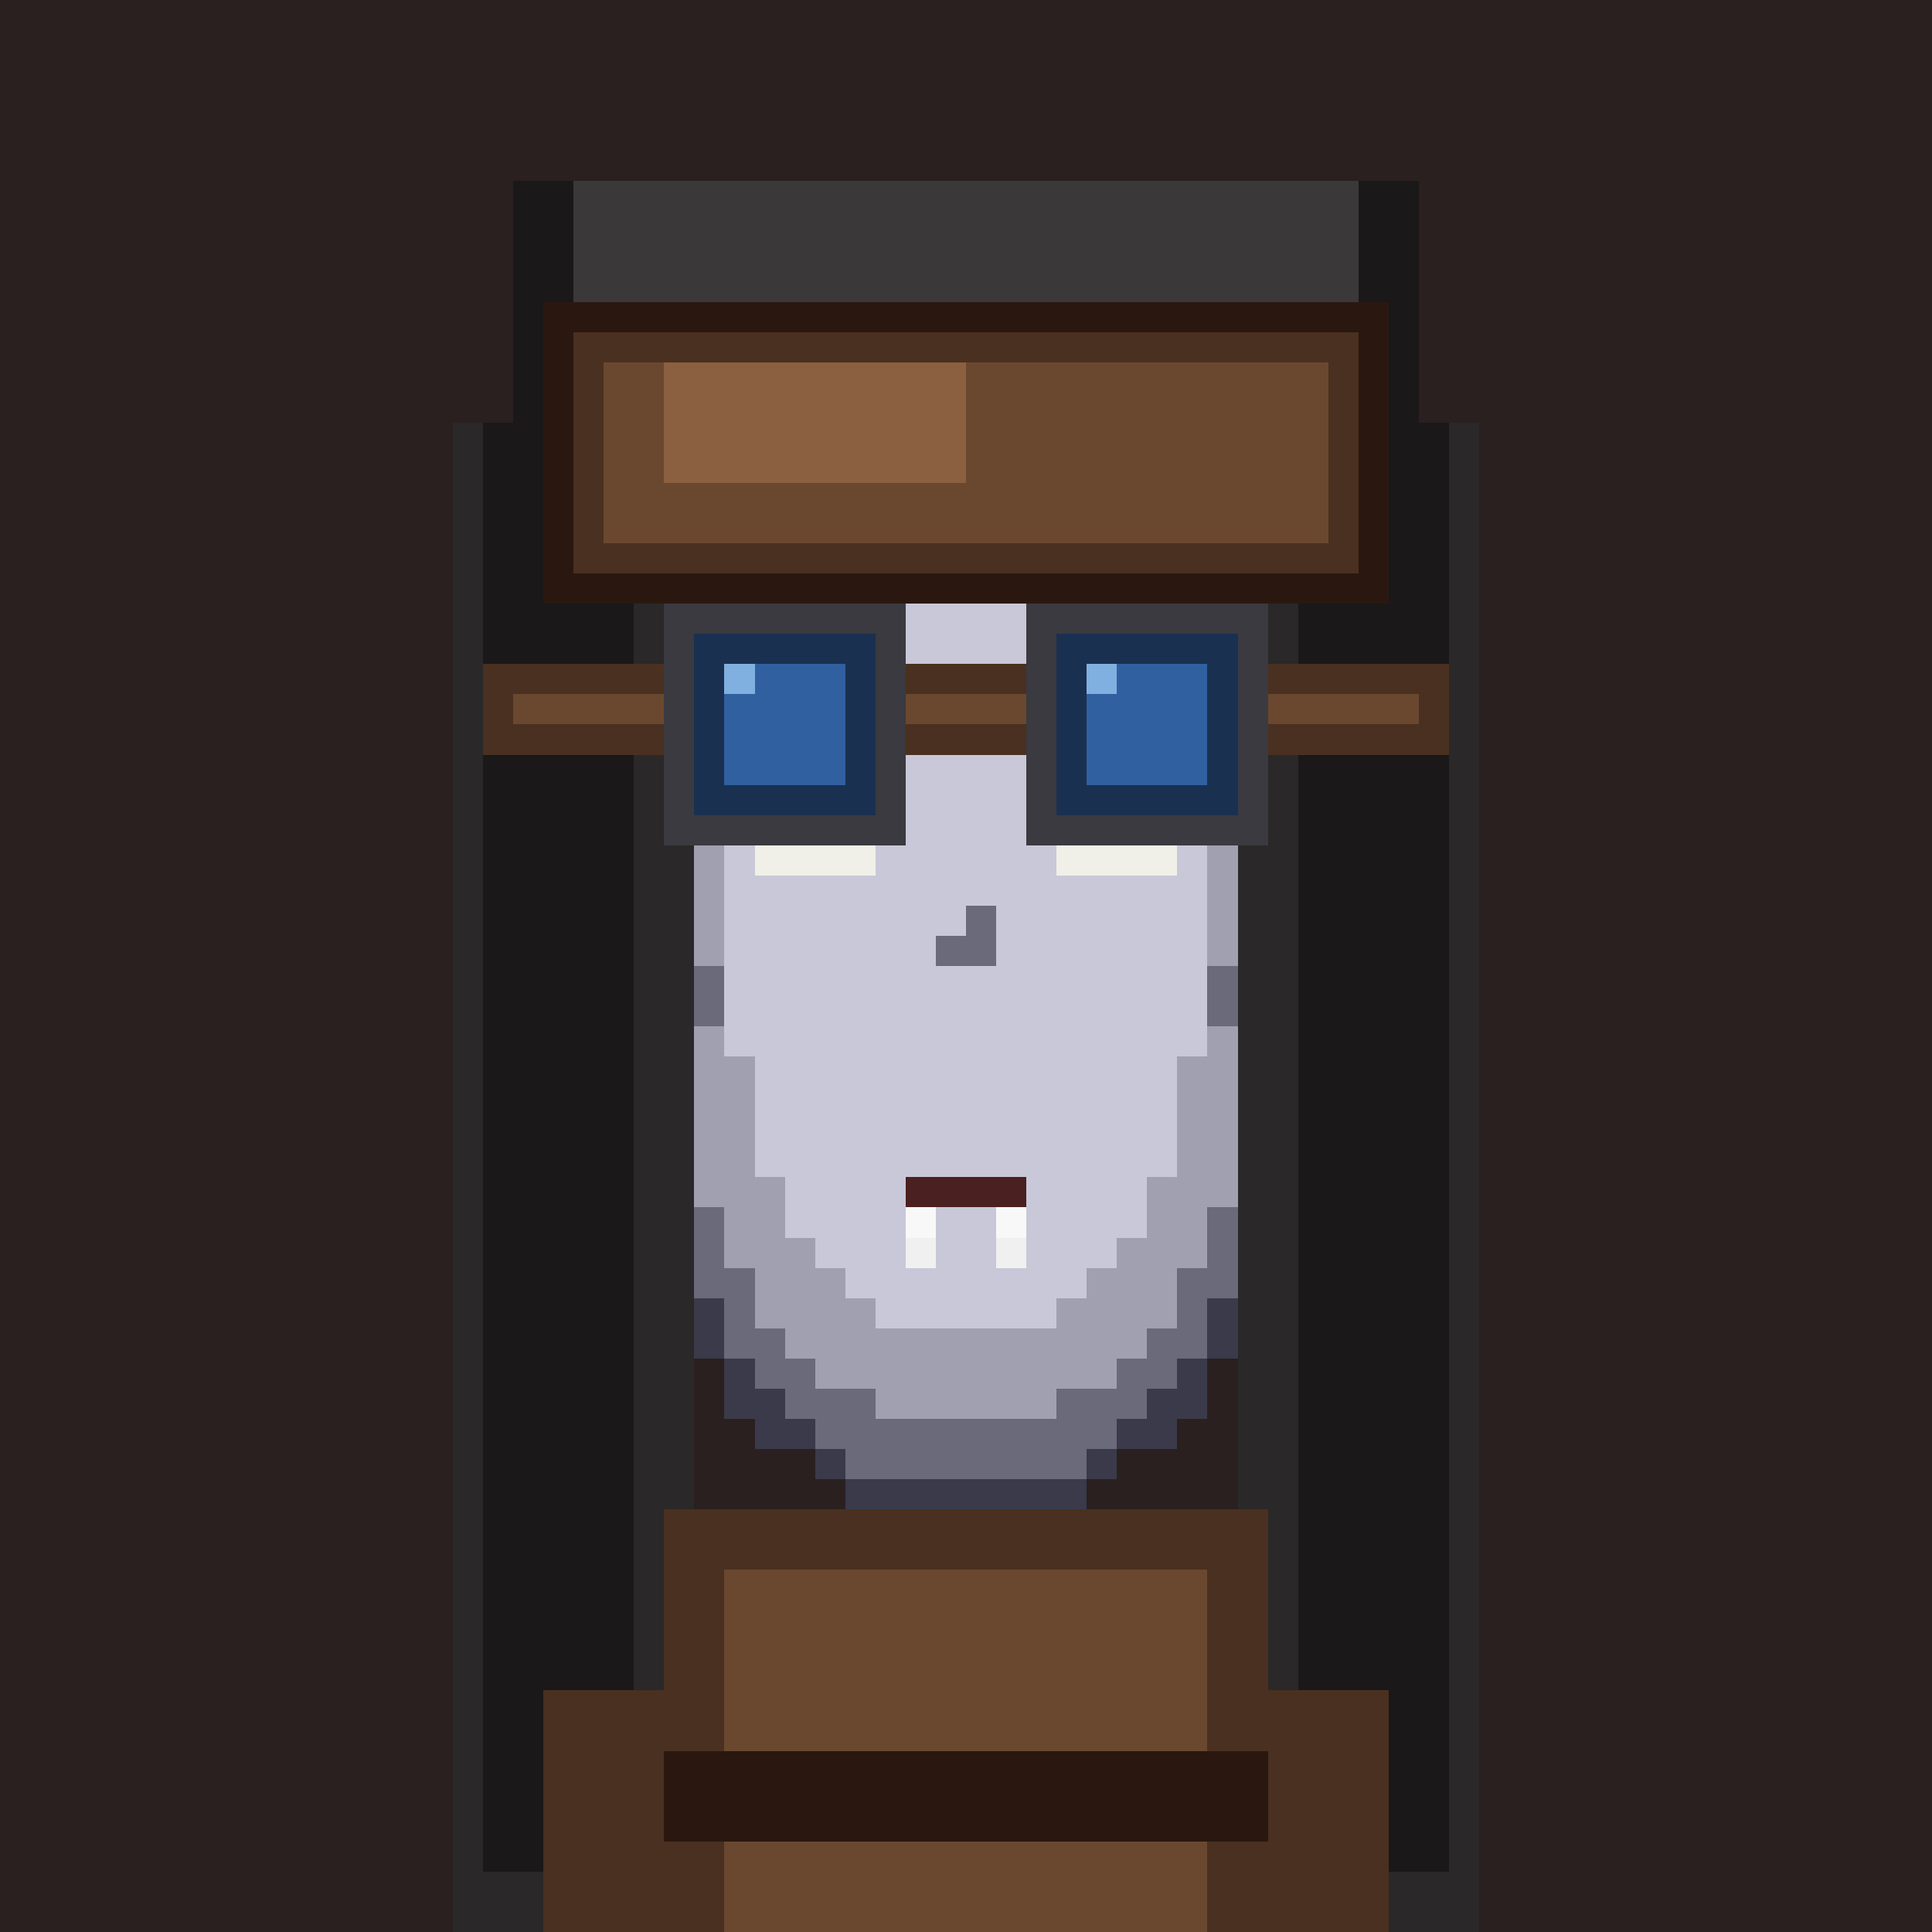
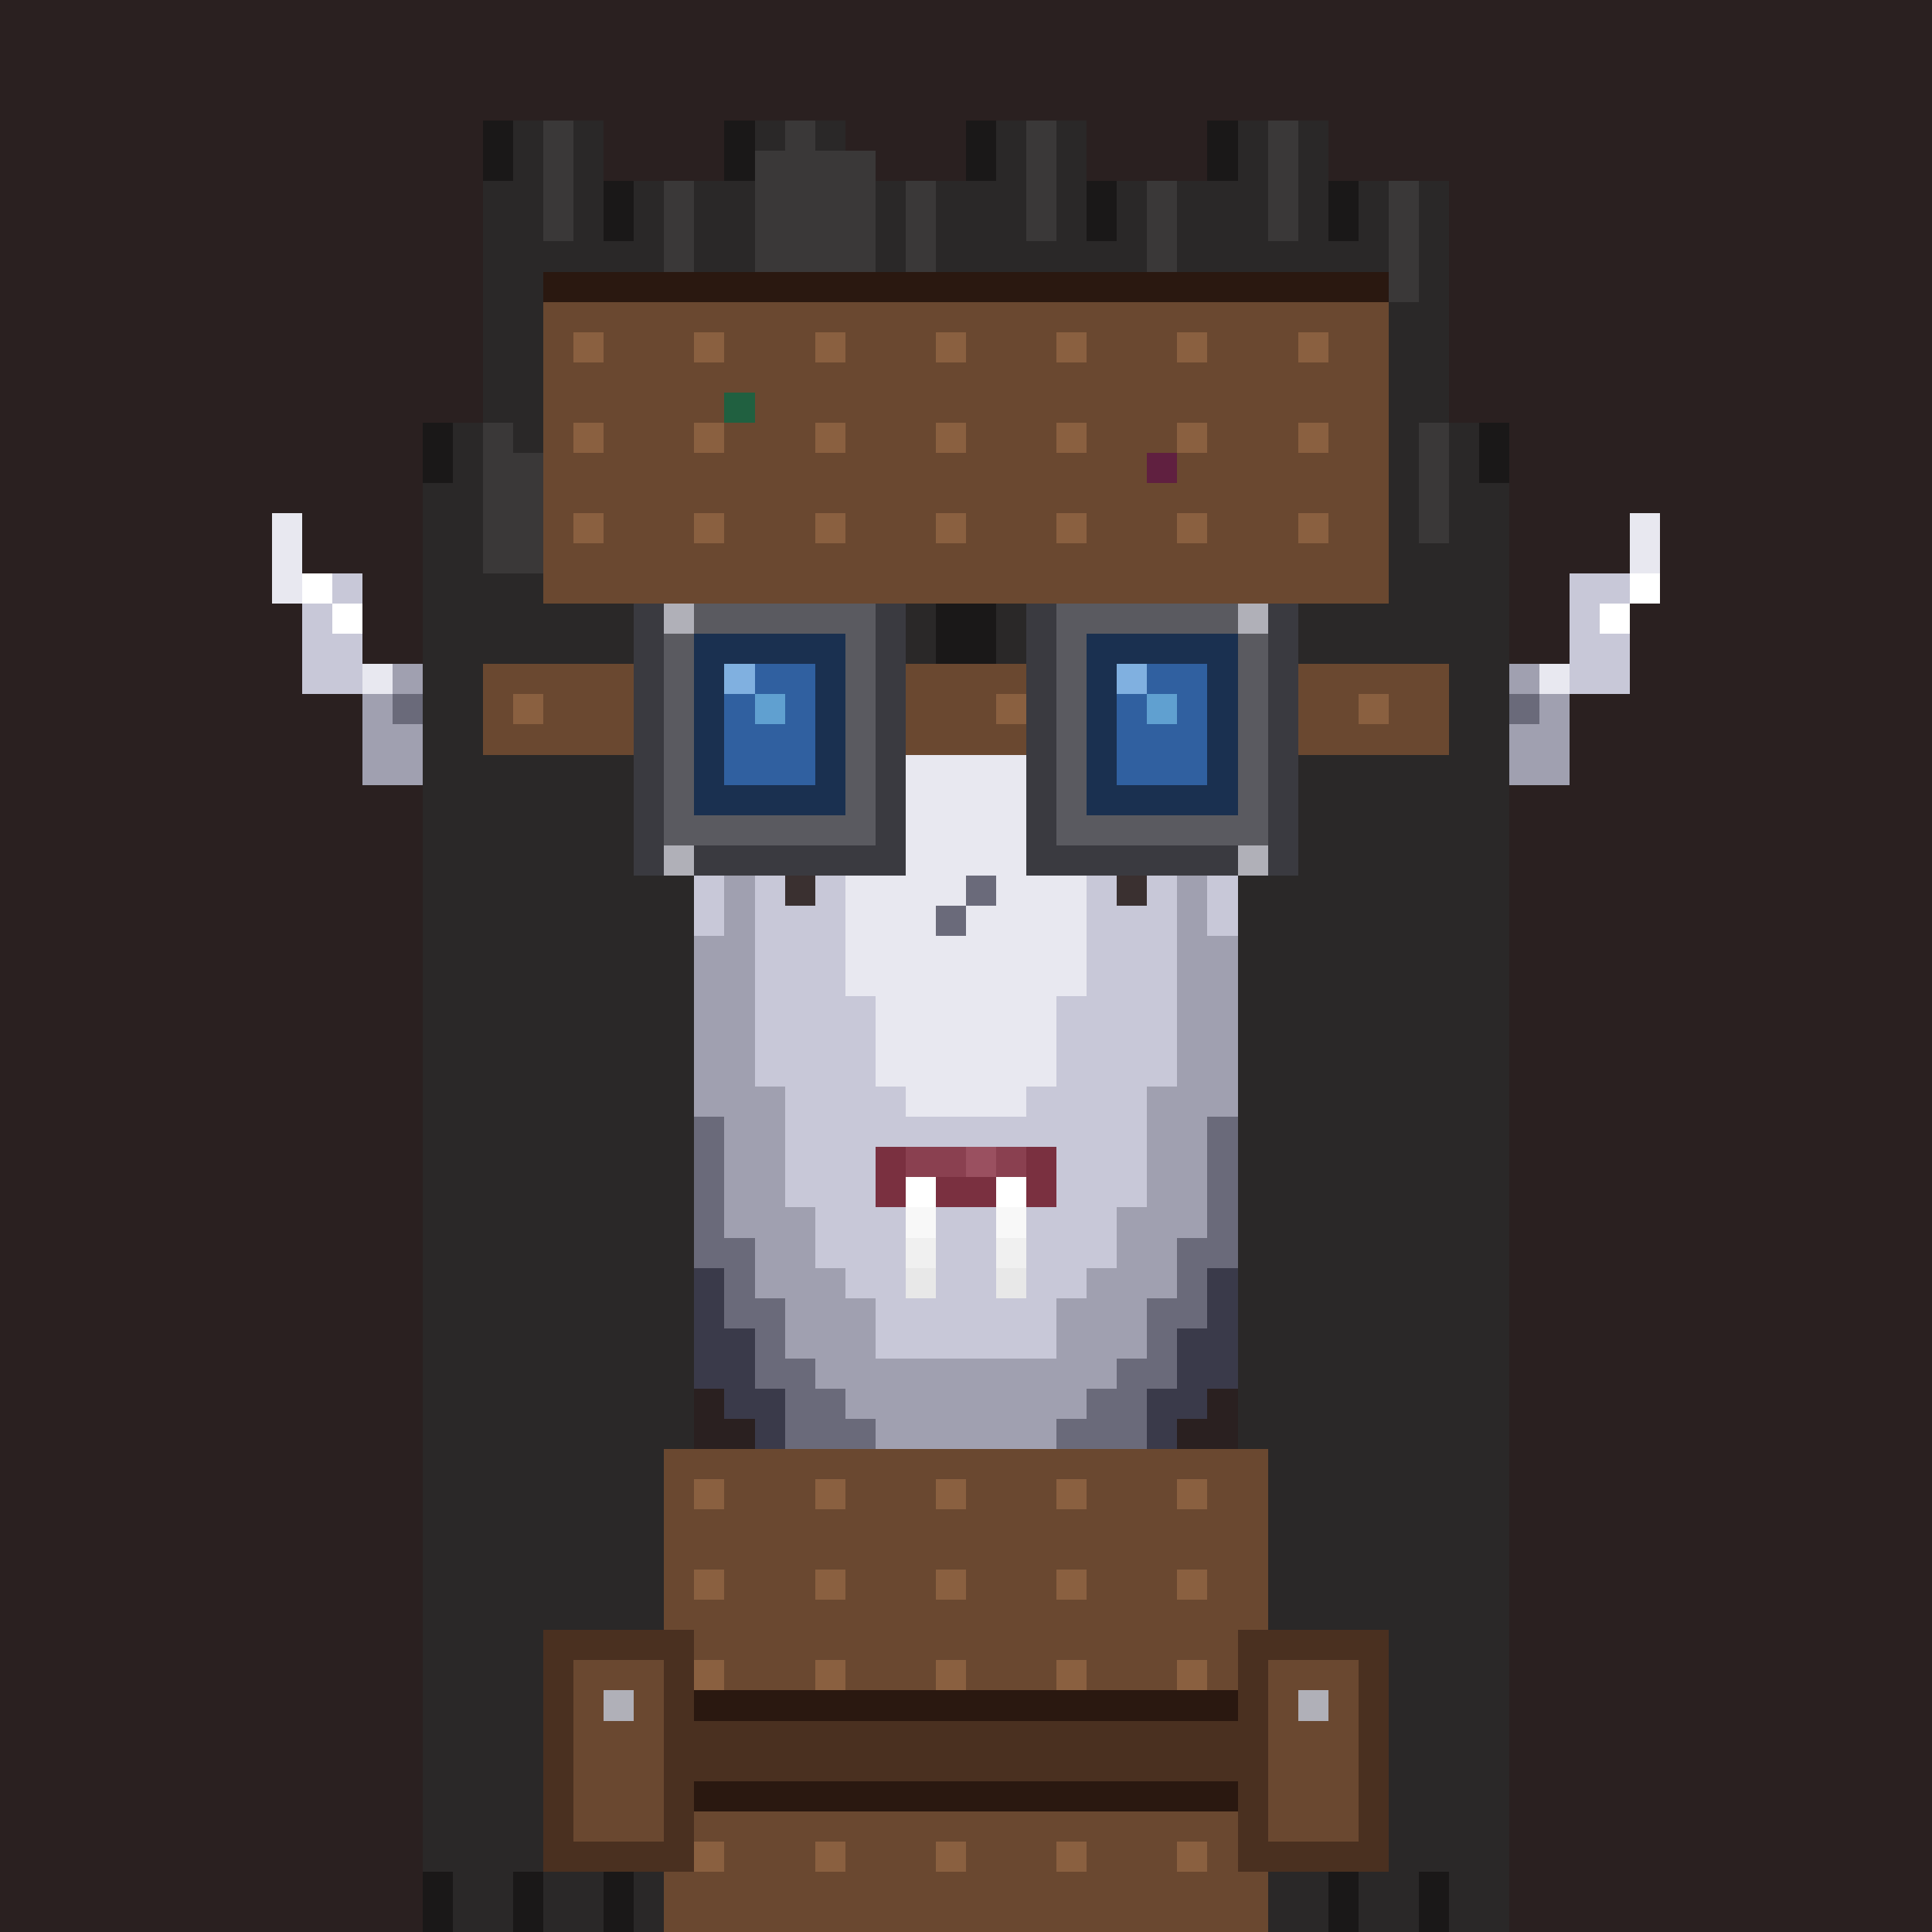
<svg xmlns="http://www.w3.org/2000/svg" viewBox="0 0 64 64" shape-rendering="crispEdges">
  <rect x="0" y="0" width="64" height="64" fill="#2a2020" />
  <rect x="19" y="50" width="26" height="14" fill="#6a6a70" />
  <rect x="17" y="52" width="2" height="12" fill="#6a6a70" />
  <rect x="45" y="52" width="2" height="12" fill="#6a6a70" />
  <rect x="20" y="51" width="3" height="13" fill="#8a8a90" />
-   <rect x="28" y="46" width="8" height="18" fill="#a0a0b0" />
-   <rect x="29" y="46" width="2" height="18" fill="#c8c8d8" />
-   <rect x="34" y="46" width="2" height="18" fill="#6a6a7a" />
+   <rect x="28" y="46" width="8" height="18" fill="#3a3a4a" />
+   <rect x="29" y="46" width="6" height="18" fill="#6a6a7a" />
+   <rect x="30" y="46" width="4" height="18" fill="#a0a0b0" />
+   <rect x="31" y="46" width="2" height="18" fill="#c8c8d8" />
  <rect x="28" y="15" width="8" height="1" fill="#3a3a4a" />
  <rect x="27" y="16" width="10" height="1" fill="#3a3a4a" />
-   <rect x="25" y="17" width="14" height="1" fill="#3a3a4a" />
-   <rect x="24" y="18" width="16" height="1" fill="#3a3a4a" />
-   <rect x="24" y="19" width="16" height="1" fill="#3a3a4a" />
-   <rect x="23" y="20" width="18" height="1" fill="#3a3a4a" />
+   <rect x="26" y="17" width="12" height="1" fill="#3a3a4a" />
+   <rect x="25" y="18" width="14" height="1" fill="#3a3a4a" />
+   <rect x="25" y="19" width="14" height="1" fill="#3a3a4a" />
+   <rect x="24" y="20" width="16" height="1" fill="#3a3a4a" />
  <rect x="23" y="21" width="18" height="1" fill="#3a3a4a" />
-   <rect x="22" y="22" width="20" height="1" fill="#3a3a4a" />
-   <rect x="22" y="23" width="20" height="1" fill="#3a3a4a" />
-   <rect x="21" y="24" width="22" height="1" fill="#3a3a4a" />
-   <rect x="21" y="25" width="22" height="1" fill="#3a3a4a" />
-   <rect x="21" y="26" width="22" height="1" fill="#3a3a4a" />
-   <rect x="20" y="27" width="24" height="1" fill="#3a3a4a" />
-   <rect x="20" y="28" width="24" height="1" fill="#3a3a4a" />
-   <rect x="20" y="29" width="24" height="1" fill="#3a3a4a" />
-   <rect x="20" y="30" width="24" height="1" fill="#3a3a4a" />
-   <rect x="20" y="31" width="24" height="1" fill="#3a3a4a" />
-   <rect x="20" y="32" width="24" height="1" fill="#3a3a4a" />
-   <rect x="20" y="33" width="24" height="1" fill="#3a3a4a" />
-   <rect x="20" y="34" width="24" height="1" fill="#3a3a4a" />
-   <rect x="20" y="35" width="24" height="1" fill="#3a3a4a" />
-   <rect x="20" y="36" width="24" height="1" fill="#3a3a4a" />
-   <rect x="20" y="37" width="24" height="1" fill="#3a3a4a" />
+   <rect x="23" y="22" width="18" height="1" fill="#3a3a4a" />
+   <rect x="23" y="23" width="18" height="1" fill="#3a3a4a" />
+   <rect x="22" y="24" width="20" height="1" fill="#3a3a4a" />
+   <rect x="22" y="25" width="20" height="1" fill="#3a3a4a" />
+   <rect x="22" y="26" width="20" height="1" fill="#3a3a4a" />
+   <rect x="22" y="27" width="20" height="1" fill="#3a3a4a" />
+   <rect x="21" y="28" width="22" height="1" fill="#3a3a4a" />
+   <rect x="21" y="29" width="22" height="1" fill="#3a3a4a" />
+   <rect x="21" y="30" width="22" height="1" fill="#3a3a4a" />
+   <rect x="21" y="31" width="22" height="1" fill="#3a3a4a" />
+   <rect x="21" y="32" width="22" height="1" fill="#3a3a4a" />
+   <rect x="21" y="33" width="22" height="1" fill="#3a3a4a" />
+   <rect x="21" y="34" width="22" height="1" fill="#3a3a4a" />
+   <rect x="21" y="35" width="22" height="1" fill="#3a3a4a" />
+   <rect x="21" y="36" width="22" height="1" fill="#3a3a4a" />
+   <rect x="21" y="37" width="22" height="1" fill="#3a3a4a" />
  <rect x="21" y="38" width="22" height="1" fill="#3a3a4a" />
-   <rect x="21" y="39" width="22" height="1" fill="#3a3a4a" />
-   <rect x="21" y="40" width="22" height="1" fill="#3a3a4a" />
+   <rect x="22" y="39" width="20" height="1" fill="#3a3a4a" />
+   <rect x="22" y="40" width="20" height="1" fill="#3a3a4a" />
  <rect x="22" y="41" width="20" height="1" fill="#3a3a4a" />
  <rect x="22" y="42" width="20" height="1" fill="#3a3a4a" />
  <rect x="23" y="43" width="18" height="1" fill="#3a3a4a" />
  <rect x="23" y="44" width="18" height="1" fill="#3a3a4a" />
-   <rect x="24" y="45" width="16" height="1" fill="#3a3a4a" />
+   <rect x="23" y="45" width="18" height="1" fill="#3a3a4a" />
  <rect x="24" y="46" width="16" height="1" fill="#3a3a4a" />
  <rect x="25" y="47" width="14" height="1" fill="#3a3a4a" />
-   <rect x="27" y="48" width="10" height="1" fill="#3a3a4a" />
-   <rect x="28" y="49" width="8" height="1" fill="#3a3a4a" />
-   <rect x="28" y="16" width="8" height="1" fill="#6a6a7a" />
-   <rect x="27" y="17" width="10" height="1" fill="#6a6a7a" />
+   <rect x="25" y="48" width="14" height="1" fill="#3a3a4a" />
+   <rect x="26" y="49" width="12" height="1" fill="#3a3a4a" />
+   <rect x="27" y="50" width="10" height="1" fill="#3a3a4a" />
+   <rect x="28" y="51" width="8" height="1" fill="#3a3a4a" />
+   <rect x="29" y="15" width="6" height="1" fill="#6a6a7a" />
+   <rect x="27" y="16" width="10" height="1" fill="#6a6a7a" />
+   <rect x="26" y="17" width="12" height="1" fill="#6a6a7a" />
  <rect x="26" y="18" width="12" height="1" fill="#6a6a7a" />
  <rect x="25" y="19" width="14" height="1" fill="#6a6a7a" />
-   <rect x="24" y="20" width="16" height="1" fill="#6a6a7a" />
+   <rect x="25" y="20" width="14" height="1" fill="#6a6a7a" />
  <rect x="24" y="21" width="16" height="1" fill="#6a6a7a" />
-   <rect x="23" y="22" width="18" height="1" fill="#6a6a7a" />
+   <rect x="24" y="22" width="16" height="1" fill="#6a6a7a" />
  <rect x="23" y="23" width="18" height="1" fill="#6a6a7a" />
-   <rect x="22" y="24" width="20" height="1" fill="#6a6a7a" />
-   <rect x="22" y="25" width="20" height="1" fill="#6a6a7a" />
-   <rect x="22" y="26" width="20" height="1" fill="#6a6a7a" />
-   <rect x="21" y="27" width="22" height="1" fill="#6a6a7a" />
-   <rect x="21" y="28" width="22" height="1" fill="#6a6a7a" />
-   <rect x="21" y="29" width="22" height="1" fill="#6a6a7a" />
-   <rect x="21" y="30" width="22" height="1" fill="#6a6a7a" />
-   <rect x="21" y="31" width="22" height="1" fill="#6a6a7a" />
-   <rect x="21" y="32" width="22" height="1" fill="#6a6a7a" />
-   <rect x="21" y="33" width="22" height="1" fill="#6a6a7a" />
-   <rect x="21" y="34" width="22" height="1" fill="#6a6a7a" />
-   <rect x="21" y="35" width="22" height="1" fill="#6a6a7a" />
-   <rect x="21" y="36" width="22" height="1" fill="#6a6a7a" />
-   <rect x="21" y="37" width="22" height="1" fill="#6a6a7a" />
-   <rect x="22" y="38" width="20" height="1" fill="#6a6a7a" />
-   <rect x="22" y="39" width="20" height="1" fill="#6a6a7a" />
-   <rect x="22" y="40" width="20" height="1" fill="#6a6a7a" />
+   <rect x="23" y="24" width="18" height="1" fill="#6a6a7a" />
+   <rect x="23" y="25" width="18" height="1" fill="#6a6a7a" />
+   <rect x="23" y="26" width="18" height="1" fill="#6a6a7a" />
+   <rect x="22" y="27" width="20" height="1" fill="#6a6a7a" />
+   <rect x="22" y="28" width="20" height="1" fill="#6a6a7a" />
+   <rect x="22" y="29" width="20" height="1" fill="#6a6a7a" />
+   <rect x="22" y="30" width="20" height="1" fill="#6a6a7a" />
+   <rect x="22" y="31" width="20" height="1" fill="#6a6a7a" />
+   <rect x="22" y="32" width="20" height="1" fill="#6a6a7a" />
+   <rect x="22" y="33" width="20" height="1" fill="#6a6a7a" />
+   <rect x="22" y="34" width="20" height="1" fill="#6a6a7a" />
+   <rect x="22" y="35" width="20" height="1" fill="#6a6a7a" />
+   <rect x="22" y="36" width="20" height="1" fill="#6a6a7a" />
+   <rect x="22" y="37" width="20" height="1" fill="#6a6a7a" />
+   <rect x="23" y="38" width="18" height="1" fill="#6a6a7a" />
+   <rect x="23" y="39" width="18" height="1" fill="#6a6a7a" />
+   <rect x="23" y="40" width="18" height="1" fill="#6a6a7a" />
  <rect x="23" y="41" width="18" height="1" fill="#6a6a7a" />
-   <rect x="23" y="42" width="18" height="1" fill="#6a6a7a" />
+   <rect x="24" y="42" width="16" height="1" fill="#6a6a7a" />
  <rect x="24" y="43" width="16" height="1" fill="#6a6a7a" />
-   <rect x="24" y="44" width="16" height="1" fill="#6a6a7a" />
+   <rect x="25" y="44" width="14" height="1" fill="#6a6a7a" />
  <rect x="25" y="45" width="14" height="1" fill="#6a6a7a" />
  <rect x="26" y="46" width="12" height="1" fill="#6a6a7a" />
-   <rect x="27" y="47" width="10" height="1" fill="#6a6a7a" />
-   <rect x="28" y="48" width="8" height="1" fill="#6a6a7a" />
-   <rect x="29" y="16" width="6" height="1" fill="#a0a0b0" />
+   <rect x="26" y="47" width="12" height="1" fill="#6a6a7a" />
+   <rect x="27" y="48" width="10" height="1" fill="#6a6a7a" />
+   <rect x="29" y="49" width="6" height="1" fill="#6a6a7a" />
+   <rect x="29" y="15" width="6" height="1" fill="#a0a0b0" />
+   <rect x="28" y="16" width="8" height="1" fill="#a0a0b0" />
  <rect x="27" y="17" width="10" height="1" fill="#a0a0b0" />
  <rect x="26" y="18" width="12" height="1" fill="#a0a0b0" />
-   <rect x="25" y="19" width="14" height="1" fill="#a0a0b0" />
+   <rect x="26" y="19" width="12" height="1" fill="#a0a0b0" />
  <rect x="25" y="20" width="14" height="1" fill="#a0a0b0" />
-   <rect x="24" y="21" width="16" height="1" fill="#a0a0b0" />
+   <rect x="25" y="21" width="14" height="1" fill="#a0a0b0" />
  <rect x="24" y="22" width="16" height="1" fill="#a0a0b0" />
-   <rect x="23" y="23" width="18" height="1" fill="#a0a0b0" />
-   <rect x="23" y="24" width="18" height="1" fill="#a0a0b0" />
-   <rect x="23" y="25" width="18" height="1" fill="#a0a0b0" />
+   <rect x="24" y="23" width="16" height="1" fill="#a0a0b0" />
+   <rect x="24" y="24" width="16" height="1" fill="#a0a0b0" />
+   <rect x="24" y="25" width="16" height="1" fill="#a0a0b0" />
  <rect x="23" y="26" width="18" height="1" fill="#a0a0b0" />
-   <rect x="22" y="27" width="20" height="1" fill="#a0a0b0" />
-   <rect x="22" y="28" width="20" height="1" fill="#a0a0b0" />
-   <rect x="22" y="29" width="20" height="1" fill="#a0a0b0" />
-   <rect x="22" y="30" width="20" height="1" fill="#a0a0b0" />
-   <rect x="22" y="31" width="20" height="1" fill="#a0a0b0" />
-   <rect x="22" y="32" width="20" height="1" fill="#a0a0b0" />
-   <rect x="22" y="33" width="20" height="1" fill="#a0a0b0" />
-   <rect x="22" y="34" width="20" height="1" fill="#a0a0b0" />
-   <rect x="22" y="35" width="20" height="1" fill="#a0a0b0" />
+   <rect x="23" y="27" width="18" height="1" fill="#a0a0b0" />
+   <rect x="23" y="28" width="18" height="1" fill="#a0a0b0" />
+   <rect x="23" y="29" width="18" height="1" fill="#a0a0b0" />
+   <rect x="23" y="30" width="18" height="1" fill="#a0a0b0" />
+   <rect x="23" y="31" width="18" height="1" fill="#a0a0b0" />
+   <rect x="23" y="32" width="18" height="1" fill="#a0a0b0" />
+   <rect x="23" y="33" width="18" height="1" fill="#a0a0b0" />
+   <rect x="23" y="34" width="18" height="1" fill="#a0a0b0" />
+   <rect x="23" y="35" width="18" height="1" fill="#a0a0b0" />
  <rect x="23" y="36" width="18" height="1" fill="#a0a0b0" />
-   <rect x="23" y="37" width="18" height="1" fill="#a0a0b0" />
-   <rect x="23" y="38" width="18" height="1" fill="#a0a0b0" />
-   <rect x="23" y="39" width="18" height="1" fill="#a0a0b0" />
+   <rect x="24" y="37" width="16" height="1" fill="#a0a0b0" />
+   <rect x="24" y="38" width="16" height="1" fill="#a0a0b0" />
+   <rect x="24" y="39" width="16" height="1" fill="#a0a0b0" />
  <rect x="24" y="40" width="16" height="1" fill="#a0a0b0" />
-   <rect x="24" y="41" width="16" height="1" fill="#a0a0b0" />
+   <rect x="25" y="41" width="14" height="1" fill="#a0a0b0" />
  <rect x="25" y="42" width="14" height="1" fill="#a0a0b0" />
-   <rect x="25" y="43" width="14" height="1" fill="#a0a0b0" />
+   <rect x="26" y="43" width="12" height="1" fill="#a0a0b0" />
  <rect x="26" y="44" width="12" height="1" fill="#a0a0b0" />
  <rect x="27" y="45" width="10" height="1" fill="#a0a0b0" />
-   <rect x="29" y="46" width="6" height="1" fill="#a0a0b0" />
+   <rect x="28" y="46" width="8" height="1" fill="#a0a0b0" />
+   <rect x="29" y="47" width="6" height="1" fill="#a0a0b0" />
+   <rect x="29" y="16" width="6" height="1" fill="#c8c8d8" />
  <rect x="29" y="17" width="6" height="1" fill="#c8c8d8" />
  <rect x="28" y="18" width="8" height="1" fill="#c8c8d8" />
  <rect x="27" y="19" width="10" height="1" fill="#c8c8d8" />
-   <rect x="26" y="20" width="12" height="1" fill="#c8c8d8" />
+   <rect x="27" y="20" width="10" height="1" fill="#c8c8d8" />
  <rect x="26" y="21" width="12" height="1" fill="#c8c8d8" />
-   <rect x="25" y="22" width="14" height="1" fill="#c8c8d8" />
-   <rect x="25" y="23" width="14" height="1" fill="#c8c8d8" />
-   <rect x="25" y="24" width="14" height="1" fill="#c8c8d8" />
+   <rect x="26" y="22" width="12" height="1" fill="#c8c8d8" />
+   <rect x="26" y="23" width="12" height="1" fill="#c8c8d8" />
+   <rect x="26" y="24" width="12" height="1" fill="#c8c8d8" />
  <rect x="25" y="25" width="14" height="1" fill="#c8c8d8" />
-   <rect x="24" y="26" width="16" height="1" fill="#c8c8d8" />
-   <rect x="24" y="27" width="16" height="1" fill="#c8c8d8" />
-   <rect x="24" y="28" width="16" height="1" fill="#c8c8d8" />
-   <rect x="24" y="29" width="16" height="1" fill="#c8c8d8" />
-   <rect x="24" y="30" width="16" height="1" fill="#c8c8d8" />
-   <rect x="24" y="31" width="16" height="1" fill="#c8c8d8" />
-   <rect x="24" y="32" width="16" height="1" fill="#c8c8d8" />
-   <rect x="24" y="33" width="16" height="1" fill="#c8c8d8" />
-   <rect x="24" y="34" width="16" height="1" fill="#c8c8d8" />
+   <rect x="25" y="26" width="14" height="1" fill="#c8c8d8" />
+   <rect x="25" y="27" width="14" height="1" fill="#c8c8d8" />
+   <rect x="25" y="28" width="14" height="1" fill="#c8c8d8" />
+   <rect x="25" y="29" width="14" height="1" fill="#c8c8d8" />
+   <rect x="25" y="30" width="14" height="1" fill="#c8c8d8" />
+   <rect x="25" y="31" width="14" height="1" fill="#c8c8d8" />
+   <rect x="25" y="32" width="14" height="1" fill="#c8c8d8" />
+   <rect x="25" y="33" width="14" height="1" fill="#c8c8d8" />
+   <rect x="25" y="34" width="14" height="1" fill="#c8c8d8" />
  <rect x="25" y="35" width="14" height="1" fill="#c8c8d8" />
-   <rect x="25" y="36" width="14" height="1" fill="#c8c8d8" />
-   <rect x="25" y="37" width="14" height="1" fill="#c8c8d8" />
-   <rect x="25" y="38" width="14" height="1" fill="#c8c8d8" />
+   <rect x="26" y="36" width="12" height="1" fill="#c8c8d8" />
+   <rect x="26" y="37" width="12" height="1" fill="#c8c8d8" />
+   <rect x="26" y="38" width="12" height="1" fill="#c8c8d8" />
  <rect x="26" y="39" width="12" height="1" fill="#c8c8d8" />
-   <rect x="26" y="40" width="12" height="1" fill="#c8c8d8" />
+   <rect x="27" y="40" width="10" height="1" fill="#c8c8d8" />
  <rect x="27" y="41" width="10" height="1" fill="#c8c8d8" />
  <rect x="28" y="42" width="8" height="1" fill="#c8c8d8" />
  <rect x="29" y="43" width="6" height="1" fill="#c8c8d8" />
-   <rect x="20" y="32" width="4" height="2" fill="#6a6a7a" />
-   <rect x="40" y="32" width="4" height="2" fill="#6a6a7a" />
-   <rect x="18" y="26" width="3" height="6" fill="#a0a0b0" />
-   <rect x="17" y="24" width="2" height="4" fill="#a0a0b0" />
-   <rect x="43" y="26" width="3" height="6" fill="#a0a0b0" />
-   <rect x="45" y="24" width="2" height="4" fill="#a0a0b0" />
-   <rect x="25" y="26" width="4" height="3" fill="#f0f0e8" />
-   <rect x="35" y="26" width="4" height="3" fill="#f0f0e8" />
-   <rect x="26" y="26" width="2" height="2" fill="#a02020" />
-   <rect x="36" y="26" width="2" height="2" fill="#a02020" />
-   <rect x="27" y="27" width="1" height="1" fill="#401010" />
-   <rect x="37" y="27" width="1" height="1" fill="#401010" />
-   <rect x="26" y="26" width="1" height="1" fill="#ffffff" />
-   <rect x="36" y="26" width="1" height="1" fill="#ffffff" />
-   <rect x="23" y="23" width="6" height="1" fill="#1a1818" />
-   <rect x="22" y="24" width="1" height="1" fill="#1a1818" />
-   <rect x="35" y="23" width="6" height="1" fill="#1a1818" />
-   <rect x="41" y="24" width="1" height="1" fill="#1a1818" />
-   <rect x="32" y="30" width="1" height="1" fill="#6a6a7a" />
-   <rect x="31" y="31" width="2" height="1" fill="#6a6a7a" />
-   <rect x="30" y="39" width="4" height="1" fill="#4a2020" />
+   <rect x="29" y="44" width="6" height="1" fill="#c8c8d8" />
+   <rect x="30" y="20" width="4" height="1" fill="#e8e8f0" />
+   <rect x="29" y="21" width="6" height="1" fill="#e8e8f0" />
+   <rect x="29" y="22" width="6" height="1" fill="#e8e8f0" />
+   <rect x="29" y="23" width="6" height="1" fill="#e8e8f0" />
+   <rect x="28" y="24" width="8" height="1" fill="#e8e8f0" />
+   <rect x="28" y="25" width="8" height="1" fill="#e8e8f0" />
+   <rect x="28" y="26" width="8" height="1" fill="#e8e8f0" />
+   <rect x="28" y="27" width="8" height="1" fill="#e8e8f0" />
+   <rect x="28" y="28" width="8" height="1" fill="#e8e8f0" />
+   <rect x="28" y="29" width="8" height="1" fill="#e8e8f0" />
+   <rect x="28" y="30" width="8" height="1" fill="#e8e8f0" />
+   <rect x="28" y="31" width="8" height="1" fill="#e8e8f0" />
+   <rect x="28" y="32" width="8" height="1" fill="#e8e8f0" />
+   <rect x="29" y="33" width="6" height="1" fill="#e8e8f0" />
+   <rect x="29" y="34" width="6" height="1" fill="#e8e8f0" />
+   <rect x="29" y="35" width="6" height="1" fill="#e8e8f0" />
+   <rect x="30" y="36" width="4" height="1" fill="#e8e8f0" />
+   <rect x="31" y="46" width="2" height="2" fill="#a0a0b0" />
+   <rect x="19" y="29" width="5" height="2" fill="#c8c8d8" />
+   <rect x="40" y="29" width="5" height="2" fill="#c8c8d8" />
+   <rect x="22" y="29" width="1" height="1" fill="#e8e8f0" />
+   <rect x="41" y="29" width="1" height="1" fill="#e8e8f0" />
+   <rect x="24" y="25" width="6" height="1" fill="#3a3040" />
+   <rect x="34" y="25" width="6" height="1" fill="#3a3040" />
+   <rect x="14" y="24" width="4" height="5" fill="#a0a0b0" />
+   <rect x="12" y="22" width="3" height="4" fill="#a0a0b0" />
+   <rect x="10" y="19" width="2" height="4" fill="#c8c8d8" />
+   <rect x="9" y="17" width="1" height="3" fill="#e8e8f0" />
+   <rect x="15" y="26" width="1" height="1" fill="#6a6a7a" />
+   <rect x="13" y="23" width="1" height="1" fill="#6a6a7a" />
+   <rect x="11" y="20" width="1" height="1" fill="#ffffff" />
+   <rect x="10" y="19" width="1" height="1" fill="#ffffff" />
+   <rect x="12" y="22" width="1" height="1" fill="#e8e8f0" />
+   <rect x="46" y="24" width="4" height="5" fill="#a0a0b0" />
+   <rect x="49" y="22" width="3" height="4" fill="#a0a0b0" />
+   <rect x="52" y="19" width="2" height="4" fill="#c8c8d8" />
+   <rect x="54" y="17" width="1" height="3" fill="#e8e8f0" />
+   <rect x="48" y="26" width="1" height="1" fill="#6a6a7a" />
+   <rect x="50" y="23" width="1" height="1" fill="#6a6a7a" />
+   <rect x="53" y="20" width="1" height="1" fill="#ffffff" />
+   <rect x="54" y="19" width="1" height="1" fill="#ffffff" />
+   <rect x="51" y="22" width="1" height="1" fill="#e8e8f0" />
+   <rect x="26" y="26" width="3" height="3" fill="#401010" />
+   <rect x="36" y="26" width="3" height="3" fill="#401010" />
+   <rect x="27" y="27" width="1" height="1" fill="#a02020" />
+   <rect x="37" y="27" width="1" height="1" fill="#a02020" />
+   <rect x="25" y="25" width="1" height="1" fill="#2a2020" />
+   <rect x="26" y="25" width="1" height="1" fill="#2a2020" />
+   <rect x="27" y="25" width="1" height="1" fill="#2a2020" />
+   <rect x="36" y="25" width="1" height="1" fill="#2a2020" />
+   <rect x="37" y="25" width="1" height="1" fill="#2a2020" />
+   <rect x="38" y="25" width="1" height="1" fill="#2a2020" />
+   <rect x="26" y="29" width="1" height="1" fill="#3a3030" />
+   <rect x="37" y="29" width="1" height="1" fill="#3a3030" />
+   <rect x="23" y="21" width="6" height="1" fill="#1a1818" />
+   <rect x="35" y="21" width="6" height="1" fill="#1a1818" />
+   <rect x="22" y="22" width="1" height="1" fill="#1a1818" />
+   <rect x="41" y="22" width="1" height="1" fill="#1a1818" />
+   <rect x="32" y="29" width="1" height="1" fill="#6a6a7a" />
+   <rect x="31" y="30" width="2" height="1" fill="#6a6a7a" />
+   <rect x="32" y="30" width="1" height="1" fill="#e8e8f0" />
+   <rect x="29" y="38" width="6" height="2" fill="#7a3040" />
+   <rect x="30" y="38" width="4" height="1" fill="#8a4050" />
+   <rect x="32" y="38" width="1" height="1" fill="#9a5060" />
+   <rect x="30" y="39" width="1" height="1" fill="#ffffff" />
  <rect x="30" y="40" width="1" height="1" fill="#f8f8f8" />
  <rect x="30" y="41" width="1" height="1" fill="#f0f0f0" />
+   <rect x="30" y="42" width="1" height="1" fill="#e8e8e8" />
+   <rect x="33" y="39" width="1" height="1" fill="#ffffff" />
  <rect x="33" y="40" width="1" height="1" fill="#f8f8f8" />
  <rect x="33" y="41" width="1" height="1" fill="#f0f0f0" />
-   <rect x="17" y="6" width="30" height="14" fill="#1a1818" />
-   <rect x="15" y="14" width="8" height="50" fill="#2a2828" />
-   <rect x="41" y="14" width="8" height="50" fill="#2a2828" />
-   <rect x="16" y="14" width="5" height="48" fill="#1a1818" />
-   <rect x="43" y="14" width="5" height="48" fill="#1a1818" />
-   <rect x="19" y="6" width="26" height="8" fill="#3a3838" />
-   <rect x="16" y="22" width="32" height="3" fill="#4a3020" />
-   <rect x="17" y="23" width="30" height="1" fill="#6a4830" />
-   <rect x="22" y="20" width="8" height="8" fill="#3a3a40" />
-   <rect x="34" y="20" width="8" height="8" fill="#3a3a40" />
-   <rect x="23" y="21" width="6" height="6" fill="#1a3050" />
-   <rect x="35" y="21" width="6" height="6" fill="#1a3050" />
-   <rect x="24" y="22" width="4" height="4" fill="#3060a0" />
-   <rect x="36" y="22" width="4" height="4" fill="#3060a0" />
+   <rect x="33" y="42" width="1" height="1" fill="#e8e8e8" />
+   <rect x="16" y="4" width="4" height="18" fill="#2a2828" />
+   <rect x="16" y="4" width="1" height="2" fill="#1a1818" />
+   <rect x="18" y="4" width="1" height="4" fill="#3a3838" />
+   <rect x="16" y="20" width="1" height="2" fill="#1a1818" />
+   <rect x="19" y="20" width="1" height="2" fill="#1a1818" />
+   <rect x="20" y="6" width="4" height="16" fill="#2a2828" />
+   <rect x="20" y="6" width="1" height="2" fill="#1a1818" />
+   <rect x="22" y="6" width="1" height="4" fill="#3a3838" />
+   <rect x="20" y="20" width="1" height="2" fill="#1a1818" />
+   <rect x="23" y="20" width="1" height="2" fill="#1a1818" />
+   <rect x="24" y="4" width="4" height="18" fill="#2a2828" />
+   <rect x="24" y="4" width="1" height="2" fill="#1a1818" />
+   <rect x="26" y="4" width="1" height="4" fill="#3a3838" />
+   <rect x="24" y="20" width="1" height="2" fill="#1a1818" />
+   <rect x="27" y="20" width="1" height="2" fill="#1a1818" />
+   <rect x="28" y="6" width="4" height="16" fill="#2a2828" />
+   <rect x="28" y="6" width="1" height="2" fill="#1a1818" />
+   <rect x="30" y="6" width="1" height="4" fill="#3a3838" />
+   <rect x="28" y="20" width="1" height="2" fill="#1a1818" />
+   <rect x="31" y="20" width="1" height="2" fill="#1a1818" />
+   <rect x="32" y="4" width="4" height="18" fill="#2a2828" />
+   <rect x="32" y="4" width="1" height="2" fill="#1a1818" />
+   <rect x="34" y="4" width="1" height="4" fill="#3a3838" />
+   <rect x="32" y="20" width="1" height="2" fill="#1a1818" />
+   <rect x="35" y="20" width="1" height="2" fill="#1a1818" />
+   <rect x="36" y="6" width="4" height="16" fill="#2a2828" />
+   <rect x="36" y="6" width="1" height="2" fill="#1a1818" />
+   <rect x="38" y="6" width="1" height="4" fill="#3a3838" />
+   <rect x="36" y="20" width="1" height="2" fill="#1a1818" />
+   <rect x="39" y="20" width="1" height="2" fill="#1a1818" />
+   <rect x="40" y="4" width="4" height="18" fill="#2a2828" />
+   <rect x="40" y="4" width="1" height="2" fill="#1a1818" />
+   <rect x="42" y="4" width="1" height="4" fill="#3a3838" />
+   <rect x="40" y="20" width="1" height="2" fill="#1a1818" />
+   <rect x="43" y="20" width="1" height="2" fill="#1a1818" />
+   <rect x="44" y="6" width="4" height="16" fill="#2a2828" />
+   <rect x="44" y="6" width="1" height="2" fill="#1a1818" />
+   <rect x="46" y="6" width="1" height="4" fill="#3a3838" />
+   <rect x="44" y="20" width="1" height="2" fill="#1a1818" />
+   <rect x="47" y="20" width="1" height="2" fill="#1a1818" />
+   <rect x="25" y="5" width="4" height="4" fill="#3a3838" />
+   <rect x="14" y="14" width="9" height="50" fill="#2a2828" />
+   <rect x="14" y="14" width="1" height="2" fill="#1a1818" />
+   <rect x="16" y="14" width="1" height="4" fill="#3a3838" />
+   <rect x="18" y="14" width="1" height="2" fill="#1a1818" />
+   <rect x="20" y="14" width="1" height="4" fill="#3a3838" />
+   <rect x="22" y="14" width="1" height="2" fill="#1a1818" />
+   <rect x="14" y="62" width="1" height="2" fill="#1a1818" />
+   <rect x="17" y="62" width="1" height="2" fill="#1a1818" />
+   <rect x="20" y="62" width="1" height="2" fill="#1a1818" />
+   <rect x="16" y="15" width="2" height="4" fill="#3a3838" />
+   <rect x="41" y="14" width="9" height="50" fill="#2a2828" />
+   <rect x="41" y="14" width="1" height="2" fill="#1a1818" />
+   <rect x="43" y="14" width="1" height="4" fill="#3a3838" />
+   <rect x="45" y="14" width="1" height="2" fill="#1a1818" />
+   <rect x="47" y="14" width="1" height="4" fill="#3a3838" />
+   <rect x="49" y="14" width="1" height="2" fill="#1a1818" />
+   <rect x="41" y="62" width="1" height="2" fill="#1a1818" />
+   <rect x="44" y="62" width="1" height="2" fill="#1a1818" />
+   <rect x="47" y="62" width="1" height="2" fill="#1a1818" />
+   <rect x="43" y="15" width="2" height="4" fill="#3a3838" />
+   <rect x="16" y="22" width="32" height="3" fill="#6a4830" />
+   <rect x="17" y="23" width="1" height="1" fill="#8a6040" />
+   <rect x="21" y="23" width="1" height="1" fill="#8a6040" />
+   <rect x="25" y="23" width="1" height="1" fill="#8a6040" />
+   <rect x="29" y="23" width="1" height="1" fill="#8a6040" />
+   <rect x="33" y="23" width="1" height="1" fill="#8a6040" />
+   <rect x="37" y="23" width="1" height="1" fill="#8a6040" />
+   <rect x="41" y="23" width="1" height="1" fill="#8a6040" />
+   <rect x="45" y="23" width="1" height="1" fill="#8a6040" />
+   <rect x="21" y="19" width="9" height="10" fill="#3a3a40" />
+   <rect x="34" y="19" width="9" height="10" fill="#3a3a40" />
+   <rect x="22" y="20" width="7" height="8" fill="#5a5a60" />
+   <rect x="35" y="20" width="7" height="8" fill="#5a5a60" />
+   <rect x="23" y="21" width="5" height="6" fill="#1a3050" />
+   <rect x="36" y="21" width="5" height="6" fill="#1a3050" />
+   <rect x="24" y="22" width="3" height="4" fill="#3060a0" />
+   <rect x="37" y="22" width="3" height="4" fill="#3060a0" />
  <rect x="24" y="22" width="1" height="1" fill="#80b0e0" />
-   <rect x="36" y="22" width="1" height="1" fill="#80b0e0" />
-   <rect x="18" y="10" width="28" height="10" fill="#2a1810" />
-   <rect x="19" y="11" width="26" height="8" fill="#4a3020" />
-   <rect x="20" y="12" width="24" height="6" fill="#6a4830" />
-   <rect x="22" y="12" width="10" height="4" fill="#8a6040" />
-   <rect x="22" y="50" width="20" height="14" fill="#4a3020" />
-   <rect x="24" y="52" width="16" height="12" fill="#6a4830" />
-   <rect x="20" y="58" width="24" height="3" fill="#2a1810" />
-   <rect x="18" y="56" width="4" height="8" fill="#4a3020" />
-   <rect x="42" y="56" width="4" height="8" fill="#4a3020" />
+   <rect x="25" y="23" width="1" height="1" fill="#60a0d0" />
+   <rect x="37" y="22" width="1" height="1" fill="#80b0e0" />
+   <rect x="38" y="23" width="1" height="1" fill="#60a0d0" />
+   <rect x="22" y="20" width="1" height="1" fill="#b0b0b8" />
+   <rect x="22" y="28" width="1" height="1" fill="#b0b0b8" />
+   <rect x="41" y="20" width="1" height="1" fill="#b0b0b8" />
+   <rect x="41" y="28" width="1" height="1" fill="#b0b0b8" />
+   <rect x="18" y="10" width="28" height="10" fill="#6a4830" />
+   <rect x="19" y="11" width="1" height="1" fill="#8a6040" />
+   <rect x="19" y="14" width="1" height="1" fill="#8a6040" />
+   <rect x="19" y="17" width="1" height="1" fill="#8a6040" />
+   <rect x="23" y="11" width="1" height="1" fill="#8a6040" />
+   <rect x="23" y="14" width="1" height="1" fill="#8a6040" />
+   <rect x="23" y="17" width="1" height="1" fill="#8a6040" />
+   <rect x="27" y="11" width="1" height="1" fill="#8a6040" />
+   <rect x="27" y="14" width="1" height="1" fill="#8a6040" />
+   <rect x="27" y="17" width="1" height="1" fill="#8a6040" />
+   <rect x="31" y="11" width="1" height="1" fill="#8a6040" />
+   <rect x="31" y="14" width="1" height="1" fill="#8a6040" />
+   <rect x="31" y="17" width="1" height="1" fill="#8a6040" />
+   <rect x="35" y="11" width="1" height="1" fill="#8a6040" />
+   <rect x="35" y="14" width="1" height="1" fill="#8a6040" />
+   <rect x="35" y="17" width="1" height="1" fill="#8a6040" />
+   <rect x="39" y="11" width="1" height="1" fill="#8a6040" />
+   <rect x="39" y="14" width="1" height="1" fill="#8a6040" />
+   <rect x="39" y="17" width="1" height="1" fill="#8a6040" />
+   <rect x="43" y="11" width="1" height="1" fill="#8a6040" />
+   <rect x="43" y="14" width="1" height="1" fill="#8a6040" />
+   <rect x="43" y="17" width="1" height="1" fill="#8a6040" />
+   <rect x="18" y="9" width="28" height="1" fill="#2a1810" />
+   <rect x="24" y="13" width="1" height="1" fill="#206040" />
+   <rect x="38" y="15" width="1" height="1" fill="#602040" />
+   <rect x="22" y="48" width="20" height="16" fill="#6a4830" />
+   <rect x="23" y="49" width="1" height="1" fill="#8a6040" />
+   <rect x="23" y="52" width="1" height="1" fill="#8a6040" />
+   <rect x="23" y="55" width="1" height="1" fill="#8a6040" />
+   <rect x="23" y="58" width="1" height="1" fill="#8a6040" />
+   <rect x="23" y="61" width="1" height="1" fill="#8a6040" />
+   <rect x="27" y="49" width="1" height="1" fill="#8a6040" />
+   <rect x="27" y="52" width="1" height="1" fill="#8a6040" />
+   <rect x="27" y="55" width="1" height="1" fill="#8a6040" />
+   <rect x="27" y="58" width="1" height="1" fill="#8a6040" />
+   <rect x="27" y="61" width="1" height="1" fill="#8a6040" />
+   <rect x="31" y="49" width="1" height="1" fill="#8a6040" />
+   <rect x="31" y="52" width="1" height="1" fill="#8a6040" />
+   <rect x="31" y="55" width="1" height="1" fill="#8a6040" />
+   <rect x="31" y="58" width="1" height="1" fill="#8a6040" />
+   <rect x="31" y="61" width="1" height="1" fill="#8a6040" />
+   <rect x="35" y="49" width="1" height="1" fill="#8a6040" />
+   <rect x="35" y="52" width="1" height="1" fill="#8a6040" />
+   <rect x="35" y="55" width="1" height="1" fill="#8a6040" />
+   <rect x="35" y="58" width="1" height="1" fill="#8a6040" />
+   <rect x="35" y="61" width="1" height="1" fill="#8a6040" />
+   <rect x="39" y="49" width="1" height="1" fill="#8a6040" />
+   <rect x="39" y="52" width="1" height="1" fill="#8a6040" />
+   <rect x="39" y="55" width="1" height="1" fill="#8a6040" />
+   <rect x="39" y="58" width="1" height="1" fill="#8a6040" />
+   <rect x="39" y="61" width="1" height="1" fill="#8a6040" />
+   <rect x="20" y="56" width="24" height="4" fill="#2a1810" />
+   <rect x="21" y="57" width="22" height="2" fill="#4a3020" />
+   <rect x="18" y="54" width="5" height="8" fill="#4a3020" />
+   <rect x="19" y="55" width="3" height="6" fill="#6a4830" />
+   <rect x="20" y="56" width="1" height="1" fill="#b0b0b8" />
+   <rect x="41" y="54" width="5" height="8" fill="#4a3020" />
+   <rect x="42" y="55" width="3" height="6" fill="#6a4830" />
+   <rect x="43" y="56" width="1" height="1" fill="#b0b0b8" />
</svg>
